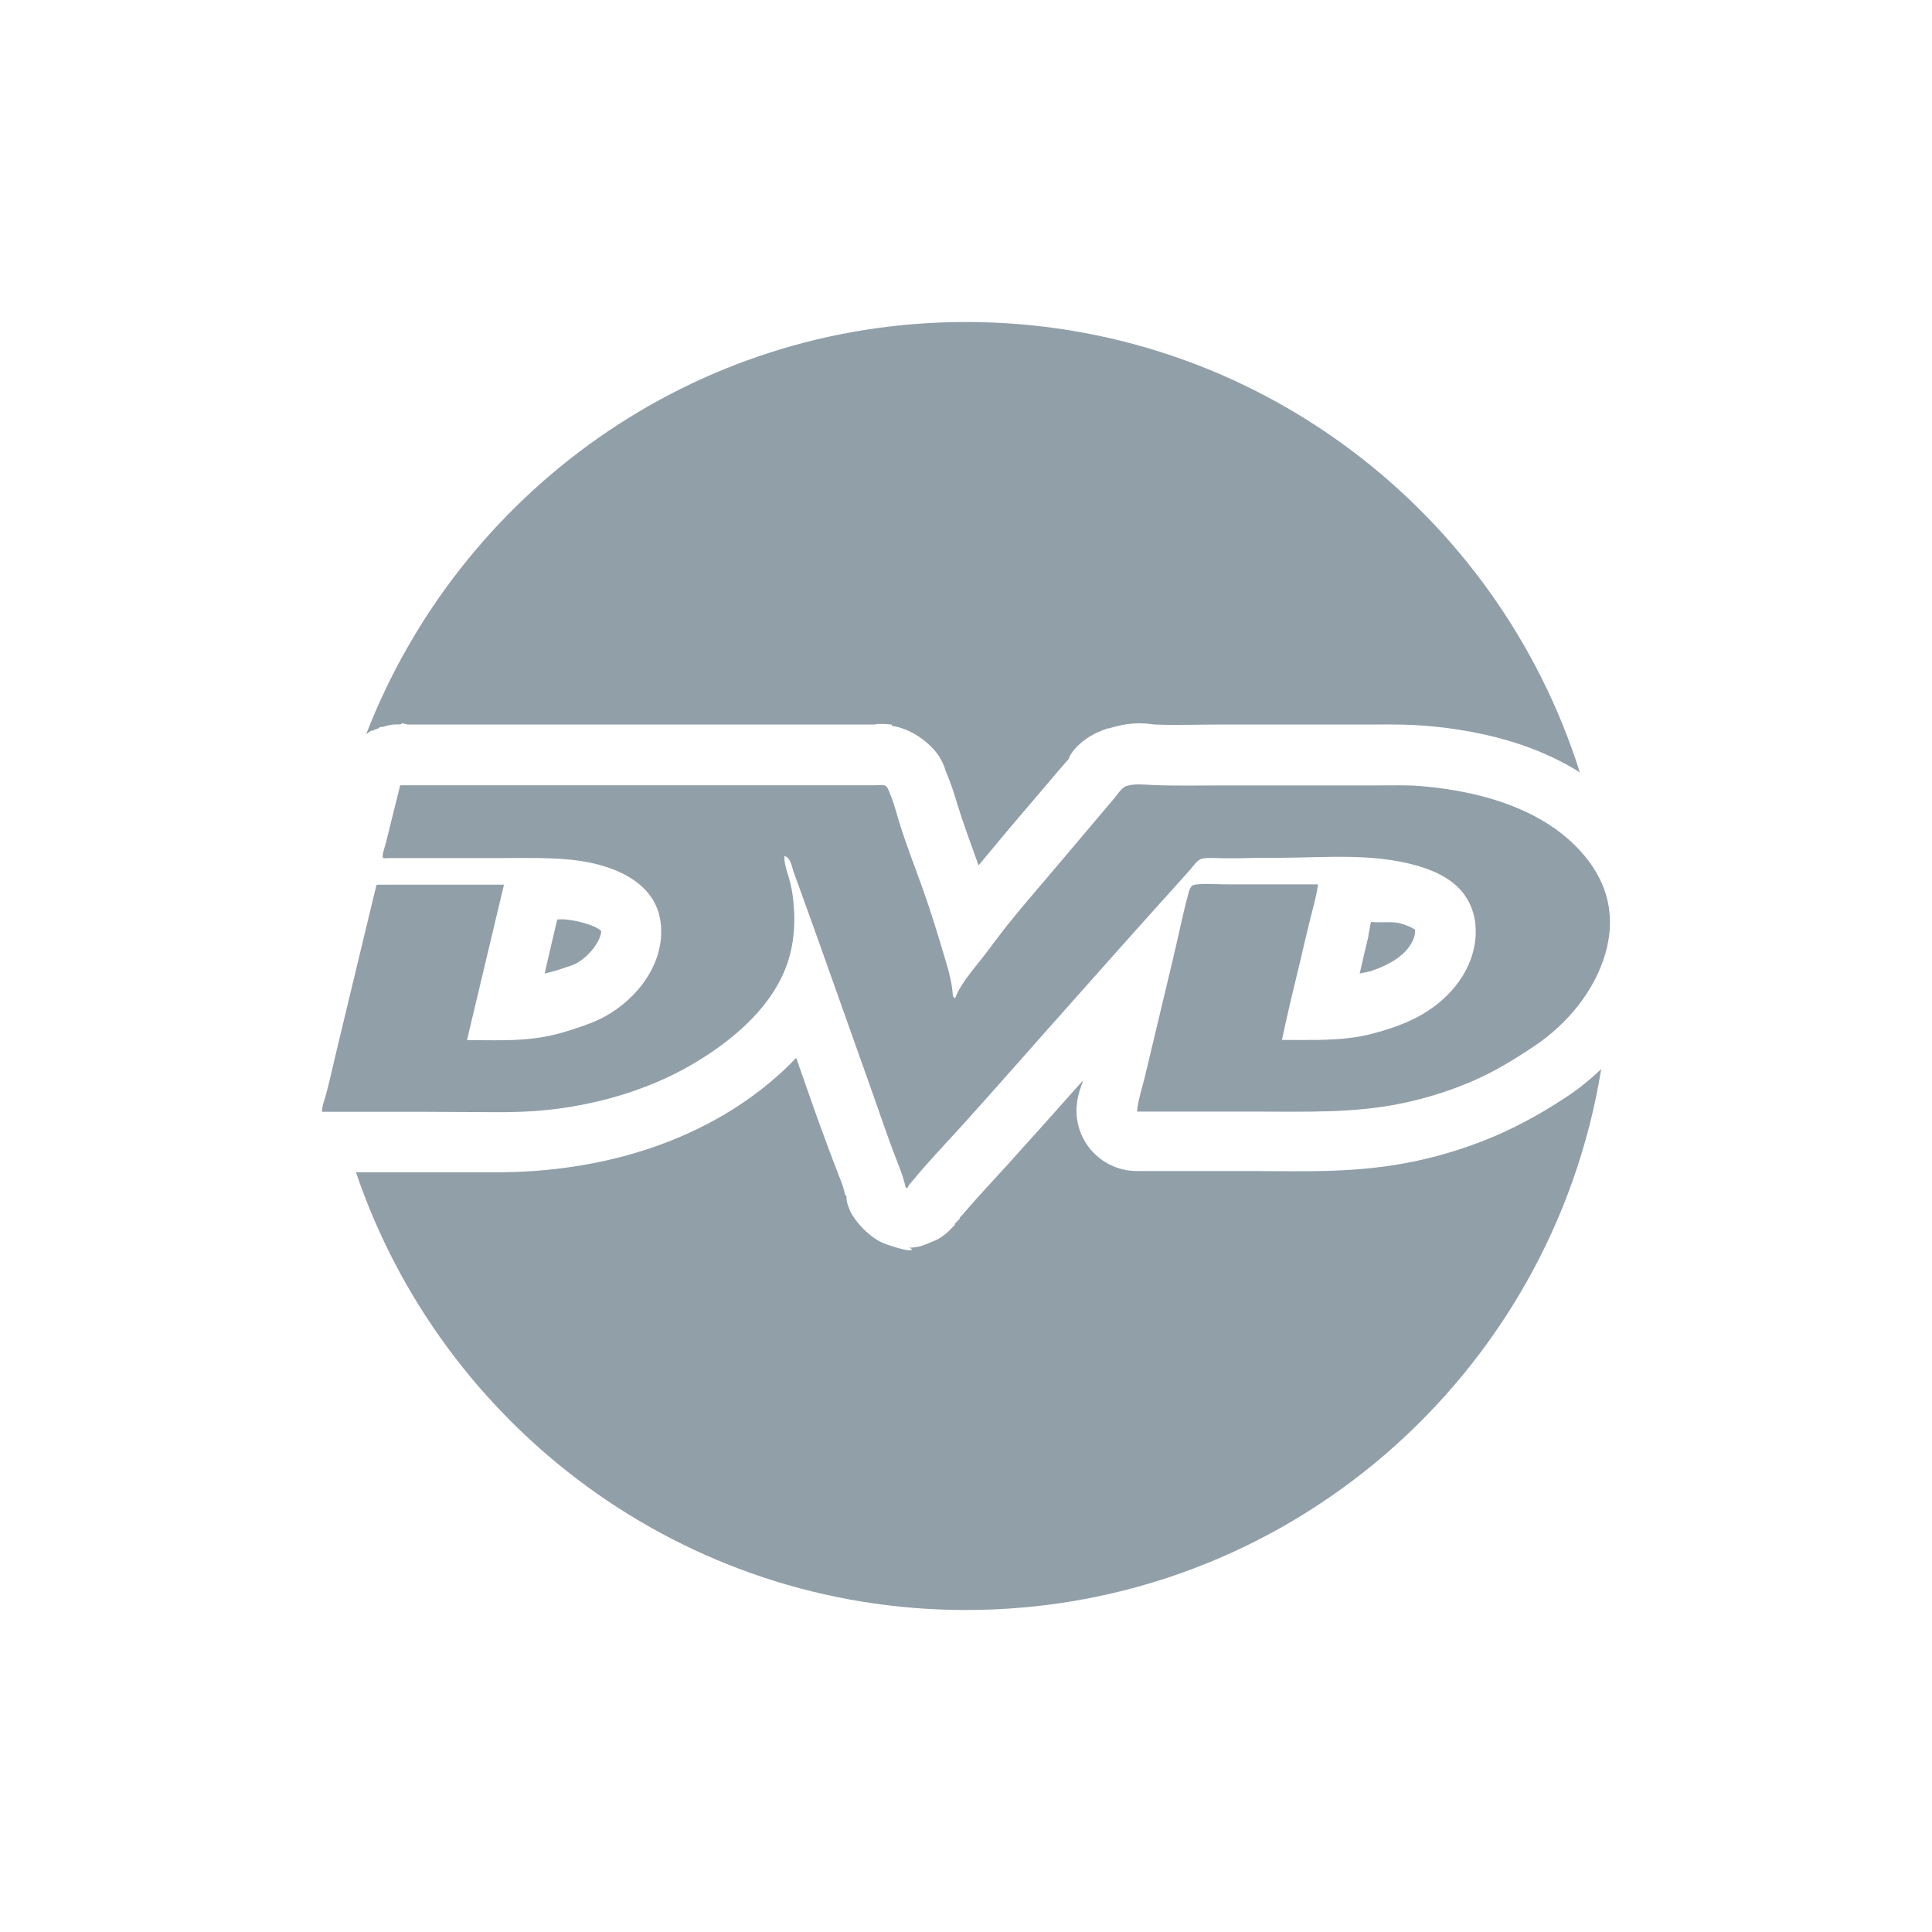
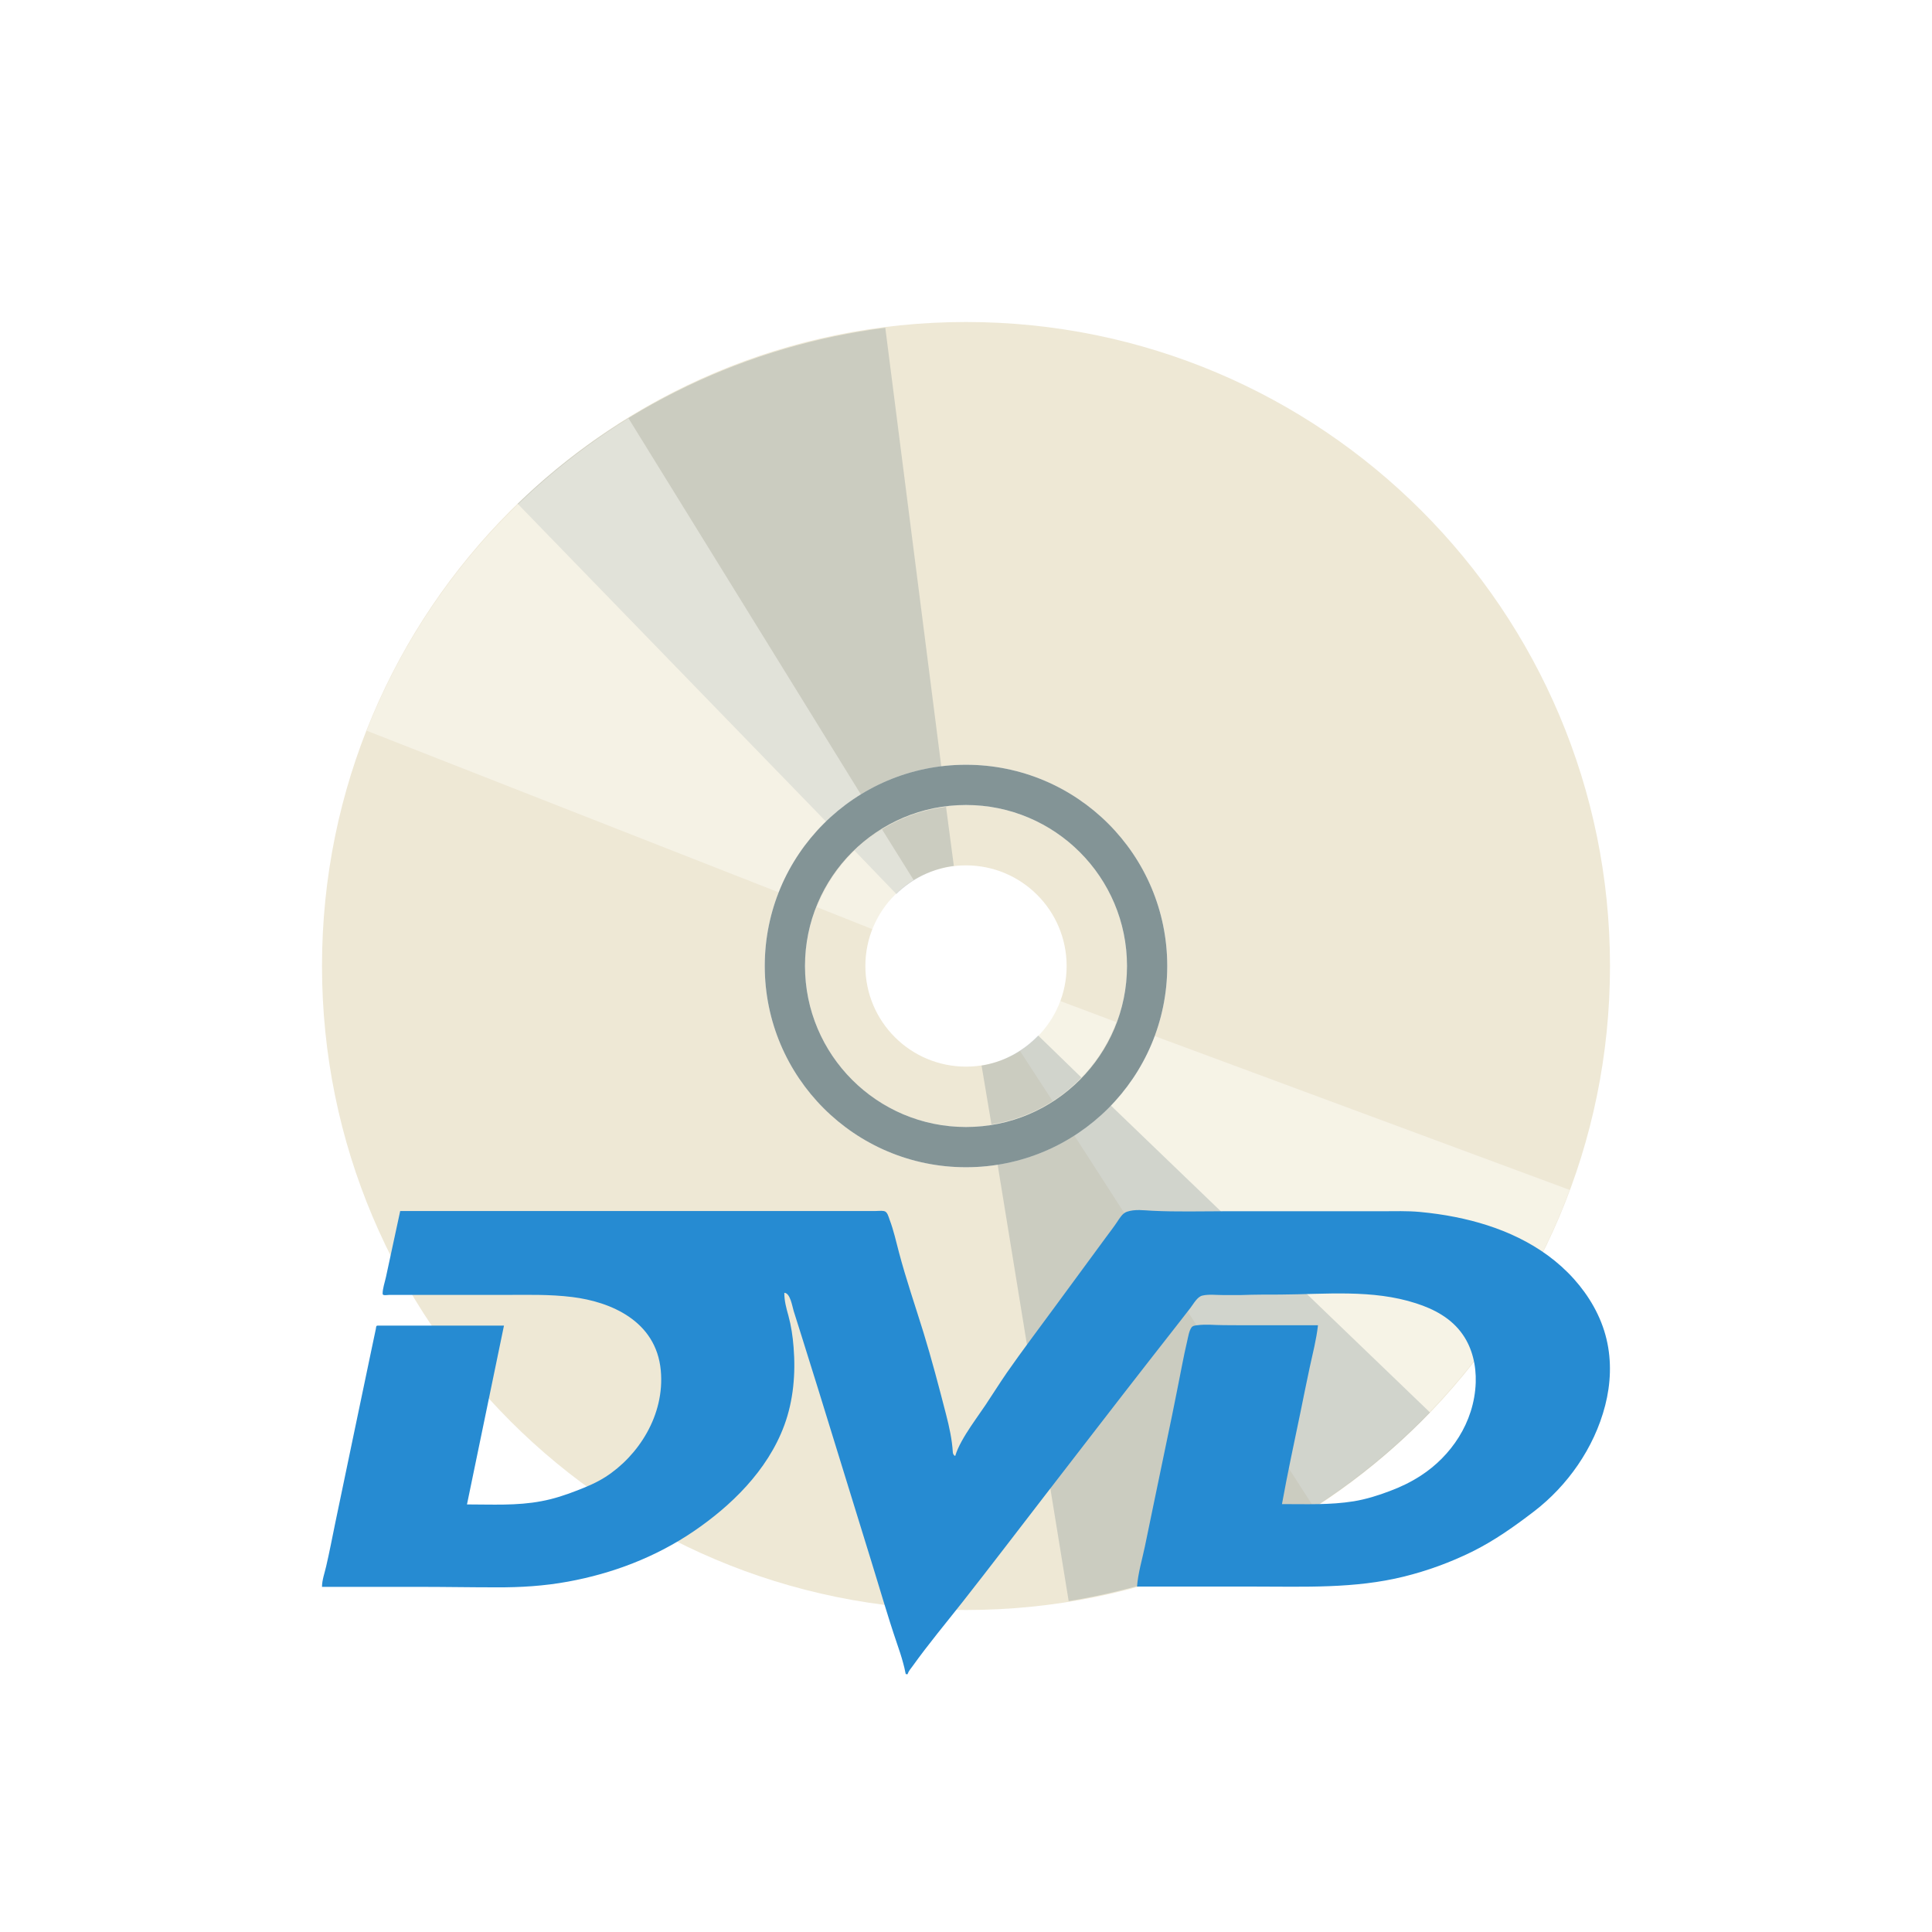
- <svg xmlns="http://www.w3.org/2000/svg" viewBox="0 0 48 48">
-   <g style="fill:#919fa9" transform="translate(0 -1004.362)">
-     <path d="M 24 8 C 17.198 8 11.409 12.265 9.094 18.25 A 1.5 1.5 0 0 1 9.125 18.219 A 1.5 1.5 0 0 1 9.219 18.156 A 1.5 1.5 0 0 1 9.25 18.156 A 1.5 1.5 0 0 1 9.406 18.094 A 1.5 1.5 0 0 1 9.438 18.062 A 1.5 1.5 0 0 1 9.5 18.062 A 1.5 1.5 0 0 1 9.781 18 A 1.5 1.5 0 0 1 9.938 18 A 1.5 1.5 0 0 1 10 17.969 A 1.5 1.5 0 0 1 10.125 18 L 17.812 18 L 21.75 18 C 21.689 18 21.839 17.968 22.125 18 L 22.156 18 C 22.164 18.001 22.149 18.031 22.156 18.031 C 22.757 18.125 23.21 18.58 23.344 18.812 C 23.482 19.053 23.498 19.164 23.469 19.094 C 23.638 19.478 23.725 19.784 23.781 19.969 C 23.923 20.433 24.113 20.944 24.312 21.5 C 24.574 21.189 24.847 20.855 25.094 20.562 C 25.511 20.069 25.926 19.588 26.344 19.094 C 26.459 18.957 26.532 18.883 26.562 18.844 A 1.5 1.5 0 0 1 26.562 18.812 C 26.573 18.799 26.781 18.333 27.531 18.094 A 1.5 1.5 0 0 1 27.562 18.094 C 28.214 17.89 28.591 18 28.688 18 C 29.222 18.023 29.805 18 30.438 18 L 32.375 18 L 34.344 18 C 34.63 18 34.976 17.996 35.406 18.031 C 35.737 18.058 36.064 18.096 36.406 18.156 C 37.334 18.316 38.339 18.615 39.25 19.188 C 37.204 12.709 31.155 8 24 8 z M 16.938 21 C 17.413 21.456 17.826 22.026 17.906 22.781 C 17.957 23.257 17.742 23.62 17.625 24.031 C 17.761 23.867 18.026 23.686 18.094 23.531 C 18.202 23.276 18.254 22.939 18.219 22.562 C 18.206 22.422 18.184 22.314 18.156 22.219 C 18.154 22.211 18.159 22.198 18.156 22.188 C 18.097 22.006 18 21.687 18 21.25 A 1.5 1.5 0 0 1 18 21 L 17.812 21 L 16.938 21 z M 37.75 21.875 C 37.953 22.329 38.174 22.791 38.156 23.25 C 38.146 23.503 37.995 23.676 37.938 23.906 C 38.099 23.682 38.371 23.507 38.438 23.281 C 38.506 23.05 38.513 22.817 38.469 22.656 C 38.422 22.485 38.288 22.251 38.062 22.031 C 37.992 21.963 37.834 21.937 37.75 21.875 z M 13.844 22.844 C 13.737 23.289 13.637 23.741 13.531 24.188 C 13.644 24.157 13.745 24.138 13.875 24.094 C 14.095 24.019 14.233 23.983 14.312 23.938 C 14.695 23.725 14.937 23.331 14.938 23.125 C 14.932 23.131 14.913 23.104 14.844 23.062 C 14.705 22.98 14.381 22.878 14.062 22.844 C 14.001 22.834 13.909 22.844 13.844 22.844 z M 34.062 22.906 C 34.038 22.997 34.018 23.146 34 23.219 A 1.5 1.5 0 0 1 34 23.25 C 33.925 23.553 33.859 23.855 33.781 24.188 C 33.881 24.16 33.961 24.159 34.062 24.125 C 34.247 24.065 34.421 23.986 34.562 23.906 C 34.951 23.687 35.147 23.384 35.156 23.156 C 35.157 23.125 35.152 23.105 35.156 23.094 C 35.174 23.116 35.068 23.017 34.781 22.938 C 34.607 22.889 34.271 22.929 34.062 22.906 z M 10.531 23.469 C 10.318 24.353 10.119 25.237 9.906 26.125 L 10.125 26.125 A 1.5 1.5 0 0 1 10.125 25.469 C 10.284 24.799 10.465 24.14 10.625 23.469 L 10.531 23.469 z M 30.781 23.469 C 30.722 23.729 30.657 23.984 30.594 24.25 C 30.447 24.862 30.271 25.48 30.125 26.094 L 30.375 26.094 A 1.5 1.5 0 0 1 30.375 25.531 C 30.52 24.832 30.688 24.149 30.844 23.5 C 30.846 23.491 30.842 23.479 30.844 23.469 L 30.781 23.469 z M 22.812 25.844 C 22.894 26.074 22.981 26.301 23.062 26.531 C 23.074 26.564 23.082 26.592 23.094 26.625 C 23.231 26.473 23.363 26.31 23.5 26.156 C 23.169 26.09 22.957 25.994 22.812 25.844 z M 19.781 26.281 C 19.223 26.871 18.603 27.33 18 27.688 C 16.853 28.366 15.595 28.77 14.344 28.969 C 13.659 29.079 12.99 29.125 12.344 29.125 C 12.334 29.125 12.323 29.125 12.312 29.125 C 11.668 29.125 11.02 29.125 10.406 29.125 L 8.844 29.125 C 10.984 35.442 16.96 40 24 40 C 31.96 40 38.549 34.174 39.781 26.562 C 39.524 26.805 39.257 27.025 38.969 27.219 C 38.437 27.574 37.838 27.925 37.156 28.219 C 36.521 28.49 35.861 28.7 35.188 28.844 C 33.722 29.159 32.361 29.094 31.156 29.094 L 28.25 29.094 A 1.5 1.5 0 0 1 26.75 27.469 C 26.778 27.158 26.854 27.035 26.906 26.844 C 26.29 27.538 25.668 28.234 25.031 28.938 C 24.621 29.391 24.241 29.79 23.906 30.188 A 1.5 1.5 0 0 1 23.844 30.25 A 1.5 1.5 0 0 1 23.844 30.281 A 1.5 1.5 0 0 1 23.812 30.312 C 23.803 30.328 23.789 30.33 23.781 30.344 A 1.5 1.5 0 0 1 23.719 30.406 C 23.717 30.408 23.719 30.438 23.719 30.438 A 1.5 1.5 0 0 1 23.656 30.5 A 1.5 1.5 0 0 1 23.625 30.531 A 1.5 1.5 0 0 1 23.531 30.625 A 1.5 1.5 0 0 1 23.312 30.781 A 1.5 1.5 0 0 1 23.094 30.875 A 1.5 1.5 0 0 1 22.844 30.969 A 1.5 1.5 0 0 1 22.562 31 C 22.689 31 22.815 31.194 22 30.906 C 21.593 30.762 21.223 30.312 21.125 30.094 C 21.036 29.894 21.039 29.828 21.031 29.781 C 21.031 29.777 21.032 29.75 21.031 29.75 C 21.028 29.74 21.033 29.729 21.031 29.719 A 1.5 1.5 0 0 1 21 29.688 C 20.98 29.622 20.962 29.517 20.906 29.375 C 20.654 28.731 20.423 28.103 20.219 27.531 C 20.071 27.115 19.929 26.698 19.781 26.281 z " transform="translate(0 1004.362)" />
-     <path d="m 9.942,1023.872 h 7.877 3.921 c 0.072,0 0.145,-0.01 0.219,0 0.087,0.01 0.114,0.117 0.144,0.189 0.099,0.226 0.16,0.469 0.232,0.705 0.177,0.581 0.403,1.15 0.607,1.724 0.208,0.588 0.386,1.181 0.563,1.776 0.081,0.272 0.148,0.538 0.168,0.819 0.003,0.036 0.034,0.074 0.06,0.074 0.018,-0.051 0.039,-0.1 0.063,-0.148 0.059,-0.115 0.131,-0.225 0.206,-0.331 0.151,-0.211 0.319,-0.408 0.479,-0.615 0.179,-0.232 0.35,-0.471 0.532,-0.701 0.395,-0.493 0.81,-0.967 1.217,-1.45 0.418,-0.494 0.835,-0.988 1.253,-1.482 0.09,-0.107 0.184,-0.21 0.268,-0.321 0.067,-0.086 0.133,-0.188 0.243,-0.223 0.199,-0.062 0.432,-0.031 0.635,-0.023 0.605,0.026 1.213,0.01 1.819,0.01 h 1.94 c 0.647,0 1.294,0 1.94,0 0.318,0 0.637,-0.01 0.955,0.016 0.293,0.024 0.583,0.059 0.872,0.11 1.067,0.184 2.158,0.573 2.947,1.336 0.371,0.36 0.676,0.802 0.812,1.303 0.129,0.469 0.104,0.964 -0.033,1.426 -0.275,0.935 -0.952,1.743 -1.755,2.282 -0.5,0.334 -1.001,0.642 -1.555,0.88 -0.546,0.233 -1.113,0.412 -1.692,0.536 -1.223,0.263 -2.476,0.215 -3.719,0.215 h -2.911 c 0.026,-0.293 0.126,-0.579 0.195,-0.864 0.073,-0.312 0.149,-0.626 0.223,-0.938 0.151,-0.633 0.302,-1.266 0.454,-1.9 0.085,-0.36 0.166,-0.721 0.248,-1.084 0.038,-0.173 0.08,-0.343 0.126,-0.515 0.025,-0.09 0.046,-0.223 0.109,-0.297 0.031,-0.038 0.105,-0.043 0.15,-0.047 0.098,-0.011 0.199,-0.011 0.297,-0.01 0.233,0.01 0.465,0.011 0.697,0.011 h 1.997 c -0.04,0.31 -0.131,0.609 -0.206,0.912 -0.08,0.322 -0.154,0.648 -0.231,0.974 -0.157,0.657 -0.32,1.314 -0.458,1.977 0.597,0 1.193,0.022 1.783,-0.061 0.301,-0.043 0.615,-0.127 0.903,-0.223 0.266,-0.086 0.524,-0.195 0.765,-0.331 0.737,-0.416 1.328,-1.138 1.363,-2.01 0.014,-0.369 -0.086,-0.74 -0.319,-1.031 -0.285,-0.361 -0.727,-0.557 -1.162,-0.679 -1.085,-0.307 -2.256,-0.195 -3.373,-0.189 -0.324,0 -0.646,0 -0.971,0.01 -0.155,0 -0.31,0 -0.467,0 -0.159,0 -0.337,-0.02 -0.493,0.01 -0.133,0.022 -0.225,0.18 -0.308,0.273 -0.114,0.127 -0.226,0.253 -0.34,0.38 -0.219,0.244 -0.436,0.486 -0.656,0.729 -0.872,0.971 -1.736,1.949 -2.604,2.924 -0.684,0.769 -1.362,1.544 -2.053,2.308 -0.418,0.461 -0.852,0.913 -1.248,1.393 -0.038,0.047 -0.095,0.1 -0.117,0.159 -0.001,0 -0.001,0.01 -0.001,0.01 -0.044,0 -0.048,0.013 -0.058,-0.035 -0.015,-0.069 -0.033,-0.136 -0.055,-0.203 -0.044,-0.145 -0.099,-0.286 -0.155,-0.428 -0.232,-0.591 -0.431,-1.197 -0.644,-1.793 -0.437,-1.232 -0.876,-2.464 -1.313,-3.696 -0.136,-0.38 -0.274,-0.759 -0.409,-1.138 -0.068,-0.184 -0.133,-0.367 -0.2,-0.551 -0.035,-0.098 -0.085,-0.391 -0.232,-0.391 0,0.173 0.048,0.329 0.102,0.494 0.069,0.222 0.107,0.444 0.128,0.676 0.054,0.571 -0.004,1.157 -0.23,1.69 -0.42,0.99 -1.34,1.75 -2.248,2.287 -0.956,0.566 -2.031,0.915 -3.125,1.089 -0.593,0.095 -1.184,0.126 -1.782,0.123 -0.64,0 -1.278,-0.01 -1.917,-0.01 H 8.468 8 c 0,-0.146 0.067,-0.303 0.104,-0.445 0.081,-0.303 0.149,-0.612 0.221,-0.917 0.304,-1.263 0.605,-2.527 0.911,-3.789 0.033,-0.139 0.067,-0.278 0.101,-0.416 0.012,-0.051 -0.001,-0.075 0.057,-0.075 h 0.117 0.234 0.939 1.837 c -0.307,1.286 -0.613,2.575 -0.919,3.861 0.618,0 1.242,0.031 1.851,-0.07 0.306,-0.049 0.606,-0.136 0.897,-0.235 0.238,-0.081 0.471,-0.165 0.69,-0.287 0.816,-0.454 1.481,-1.334 1.377,-2.302 -0.115,-1.077 -1.259,-1.483 -2.195,-1.583 -0.566,-0.062 -1.138,-0.047 -1.706,-0.046 -0.65,0 -1.3,0 -1.95,0 H 9.819 9.663 c -0.044,0 -0.157,0.023 -0.157,-0.024 0,-0.117 0.055,-0.249 0.083,-0.361 0.118,-0.473 0.235,-0.945 0.352,-1.418" />
+ <svg xmlns="http://www.w3.org/2000/svg" viewBox="0 0 48 48" id="svg2" version="1.1" width="100%" height="100%">
+   <defs id="defs24" />
+   <g transform="translate(0 -1004.362)" id="g18" style="fill:#eee8d5">
+     <path style="fill:#eee8d5" d="M 24 8 C 15.163 8 8 15.163 8 24 C 8 32.837 15.163 40 24 40 C 32.837 40 40 32.837 40 24 C 40 15.163 32.837 8 24 8 z M 24 19 C 26.756 19 29 21.244 29 24 C 29 26.756 26.756 29 24 29 C 21.244 29 19 26.756 19 24 C 19 21.244 21.244 19 24 19 z M 24 20 C 21.785 20 20 21.785 20 24 C 20 26.215 21.785 28 24 28 C 26.215 28 28 26.215 28 24 C 28 21.785 26.215 20 24 20 z M 24 21.5 C 25.381 21.5 26.5 22.619 26.5 24 C 26.5 25.381 25.381 26.5 24 26.5 C 22.619 26.5 21.5 25.381 21.5 24 C 21.5 22.619 22.619 21.5 24 21.5 z " transform="translate(0 1004.362)" id="path20" />
  </g>
+   <path style="opacity:0.256;fill:#657b83" d="m 22.268,22.212 c 0.389,-0.377 0.89,-0.631 1.43,-0.698 l -0.194,-1.469 c -0.863,0.107 -1.652,0.486 -2.273,1.088 l 1.037,1.078 z m -1.732,-1.788 c 0.776,-0.746 1.779,-1.23 2.852,-1.366 L 21.995,8.143 c -3.438,0.439 -6.654,1.974 -9.133,4.374 l 7.673,7.908 z" id="path20-4" />
+   <path style="opacity:0.464;fill:#fffefb;fill-opacity:1" d="m 26.333,24.867 c -0.189,0.508 -0.531,0.953 -0.99,1.246 l 0.808,1.242 c 0.733,-0.469 1.282,-1.15 1.583,-1.962 l -1.401,-0.526 z m 2.333,0.867 c -0.379,1.008 -1.075,1.876 -1.985,2.461 l 5.96,9.251 c 2.914,-1.878 5.154,-4.648 6.357,-7.883 L 28.667,25.733 z" id="path20-4-3" />
+   <path style="opacity:0.256;fill:#657b83" d="m 25.793,25.727 c -0.376,0.39 -0.868,0.661 -1.406,0.747 l 0.245,1.462 c 0.859,-0.137 1.634,-0.542 2.235,-1.166 L 25.793,25.727 z m 1.793,1.727 c -0.75,0.773 -1.735,1.291 -2.803,1.463 l 1.768,10.862 c 3.421,-0.557 6.582,-2.202 8.977,-4.687 l -7.942,-7.638 z" id="path20-4-2" />
+   <path style="opacity:0.426;fill:#fffefb;fill-opacity:1" d="m 21.684,23.089 c 0.198,-0.504 0.549,-0.942 1.014,-1.227 l -0.785,-1.257 c -0.742,0.455 -1.303,1.126 -1.619,1.932 l 1.391,0.553 z m -2.316,-0.911 c 0.398,-1.001 1.11,-1.856 2.031,-2.423 l -5.784,-9.362 c -2.949,1.822 -5.241,4.55 -6.505,7.761 l 10.257,4.024 z" id="path20-4-3-7" />
+   <path style="opacity:1;fill:#839496;fill-opacity:1;stroke:none" d="M 24 19 C 21.239 19 19 21.239 19 24 C 19 26.761 21.239 29 24 29 C 26.761 29 29 26.761 29 24 C 29 21.239 26.761 19 24 19 z M 24 20 C 26.209 20 28 21.791 28 24 C 28 26.209 26.209 28 24 28 C 21.791 28 20 26.209 20 24 C 20 21.791 21.791 20 24 20 z " id="path3837" />
+   <path style="fill:#268bd2" d="m 9.942,30.088 h 7.877 3.921 c 0.072,0 0.145,-0.012 0.219,0 0.087,0.012 0.114,0.135 0.144,0.218 0.099,0.26 0.16,0.539 0.232,0.811 0.177,0.669 0.403,1.323 0.607,1.983 0.208,0.676 0.386,1.358 0.563,2.043 0.081,0.313 0.148,0.62 0.168,0.943 0.003,0.041 0.034,0.085 0.06,0.085 0.018,-0.059 0.039,-0.115 0.063,-0.17 0.059,-0.133 0.131,-0.259 0.206,-0.381 0.151,-0.243 0.319,-0.47 0.479,-0.707 0.179,-0.267 0.35,-0.542 0.532,-0.806 0.395,-0.567 0.81,-1.113 1.217,-1.669 0.418,-0.568 0.835,-1.137 1.253,-1.705 0.09,-0.123 0.184,-0.242 0.268,-0.369 0.067,-0.099 0.133,-0.217 0.243,-0.257 0.199,-0.071 0.432,-0.036 0.635,-0.026 0.605,0.03 1.213,0.012 1.819,0.012 h 1.94 c 0.647,0 1.294,0 1.94,0 0.318,0 0.637,-0.012 0.955,0.018 0.293,0.028 0.583,0.068 0.872,0.126 1.067,0.211 2.158,0.66 2.947,1.537 0.371,0.414 0.676,0.923 0.812,1.5 0.129,0.54 0.104,1.109 -0.033,1.641 -0.275,1.075 -0.952,2.006 -1.755,2.625 -0.5,0.384 -1.001,0.739 -1.555,1.013 -0.546,0.268 -1.113,0.474 -1.692,0.617 -1.223,0.303 -2.476,0.248 -3.719,0.248 h -2.911 c 0.026,-0.337 0.126,-0.666 0.195,-0.994 0.073,-0.359 0.149,-0.72 0.223,-1.079 0.151,-0.729 0.302,-1.457 0.454,-2.186 0.085,-0.414 0.166,-0.83 0.248,-1.247 0.038,-0.199 0.08,-0.394 0.126,-0.592 0.025,-0.104 0.046,-0.257 0.109,-0.342 0.031,-0.044 0.105,-0.049 0.15,-0.054 0.098,-0.013 0.199,-0.013 0.297,-0.012 0.233,0.012 0.465,0.013 0.697,0.013 h 1.997 c -0.04,0.357 -0.131,0.701 -0.206,1.049 -0.08,0.371 -0.154,0.746 -0.231,1.12 -0.157,0.756 -0.32,1.512 -0.458,2.275 0.597,0 1.193,0.025 1.783,-0.07 0.301,-0.049 0.615,-0.146 0.903,-0.257 0.266,-0.099 0.524,-0.224 0.765,-0.381 0.737,-0.478 1.328,-1.31 1.363,-2.312 0.014,-0.424 -0.086,-0.851 -0.319,-1.187 -0.285,-0.416 -0.727,-0.641 -1.162,-0.781 -1.085,-0.353 -2.256,-0.224 -3.373,-0.218 -0.324,0 -0.646,0 -0.971,0.012 -0.155,0 -0.31,0 -0.467,0 -0.159,0 -0.337,-0.023 -0.493,0.012 -0.133,0.025 -0.225,0.208 -0.308,0.314 -0.114,0.146 -0.226,0.291 -0.34,0.437 -0.219,0.28 -0.436,0.559 -0.656,0.839 -0.872,1.117 -1.736,2.242 -2.604,3.364 -0.684,0.885 -1.362,1.777 -2.053,2.655 -0.418,0.531 -0.852,1.05 -1.248,1.603 -0.038,0.054 -0.095,0.115 -0.117,0.183 -0.001,0 -0.001,0.012 -0.001,0.012 -0.044,0 -0.048,0.015 -0.058,-0.04 -0.015,-0.079 -0.033,-0.157 -0.055,-0.234 -0.044,-0.167 -0.099,-0.329 -0.155,-0.492 -0.232,-0.68 -0.431,-1.377 -0.644,-2.063 -0.437,-1.417 -0.876,-2.836 -1.313,-4.253 -0.136,-0.437 -0.274,-0.874 -0.409,-1.309 -0.068,-0.212 -0.133,-0.422 -0.2,-0.634 -0.035,-0.113 -0.085,-0.449 -0.232,-0.449 0,0.199 0.048,0.378 0.102,0.568 0.069,0.255 0.107,0.511 0.128,0.778 0.054,0.657 -0.004,1.331 -0.23,1.944 -0.42,1.139 -1.34,2.013 -2.248,2.632 -0.956,0.651 -2.031,1.053 -3.125,1.253 -0.593,0.109 -1.184,0.145 -1.782,0.142 -0.64,0 -1.278,-0.012 -1.917,-0.012 H 8.468 8 c 0,-0.168 0.067,-0.349 0.104,-0.512 0.081,-0.349 0.149,-0.704 0.221,-1.055 0.304,-1.453 0.605,-2.908 0.911,-4.36 0.033,-0.16 0.067,-0.319 0.101,-0.478 0.012,-0.059 -0.001,-0.086 0.057,-0.086 h 0.117 0.234 0.939 1.837 c -0.307,1.48 -0.613,2.963 -0.919,4.443 0.618,0 1.242,0.036 1.851,-0.081 0.306,-0.056 0.606,-0.156 0.897,-0.27 0.238,-0.093 0.471,-0.19 0.69,-0.33 0.816,-0.522 1.481,-1.535 1.377,-2.649 -0.115,-1.239 -1.259,-1.706 -2.195,-1.822 -0.566,-0.071 -1.138,-0.054 -1.706,-0.053 -0.65,0 -1.3,0 -1.95,0 H 9.819 9.663 c -0.044,0 -0.157,0.026 -0.157,-0.028 0,-0.134 0.055,-0.287 0.083,-0.416 0.118,-0.544 0.235,-1.088 0.352,-1.632" id="path8-5" />
</svg>
